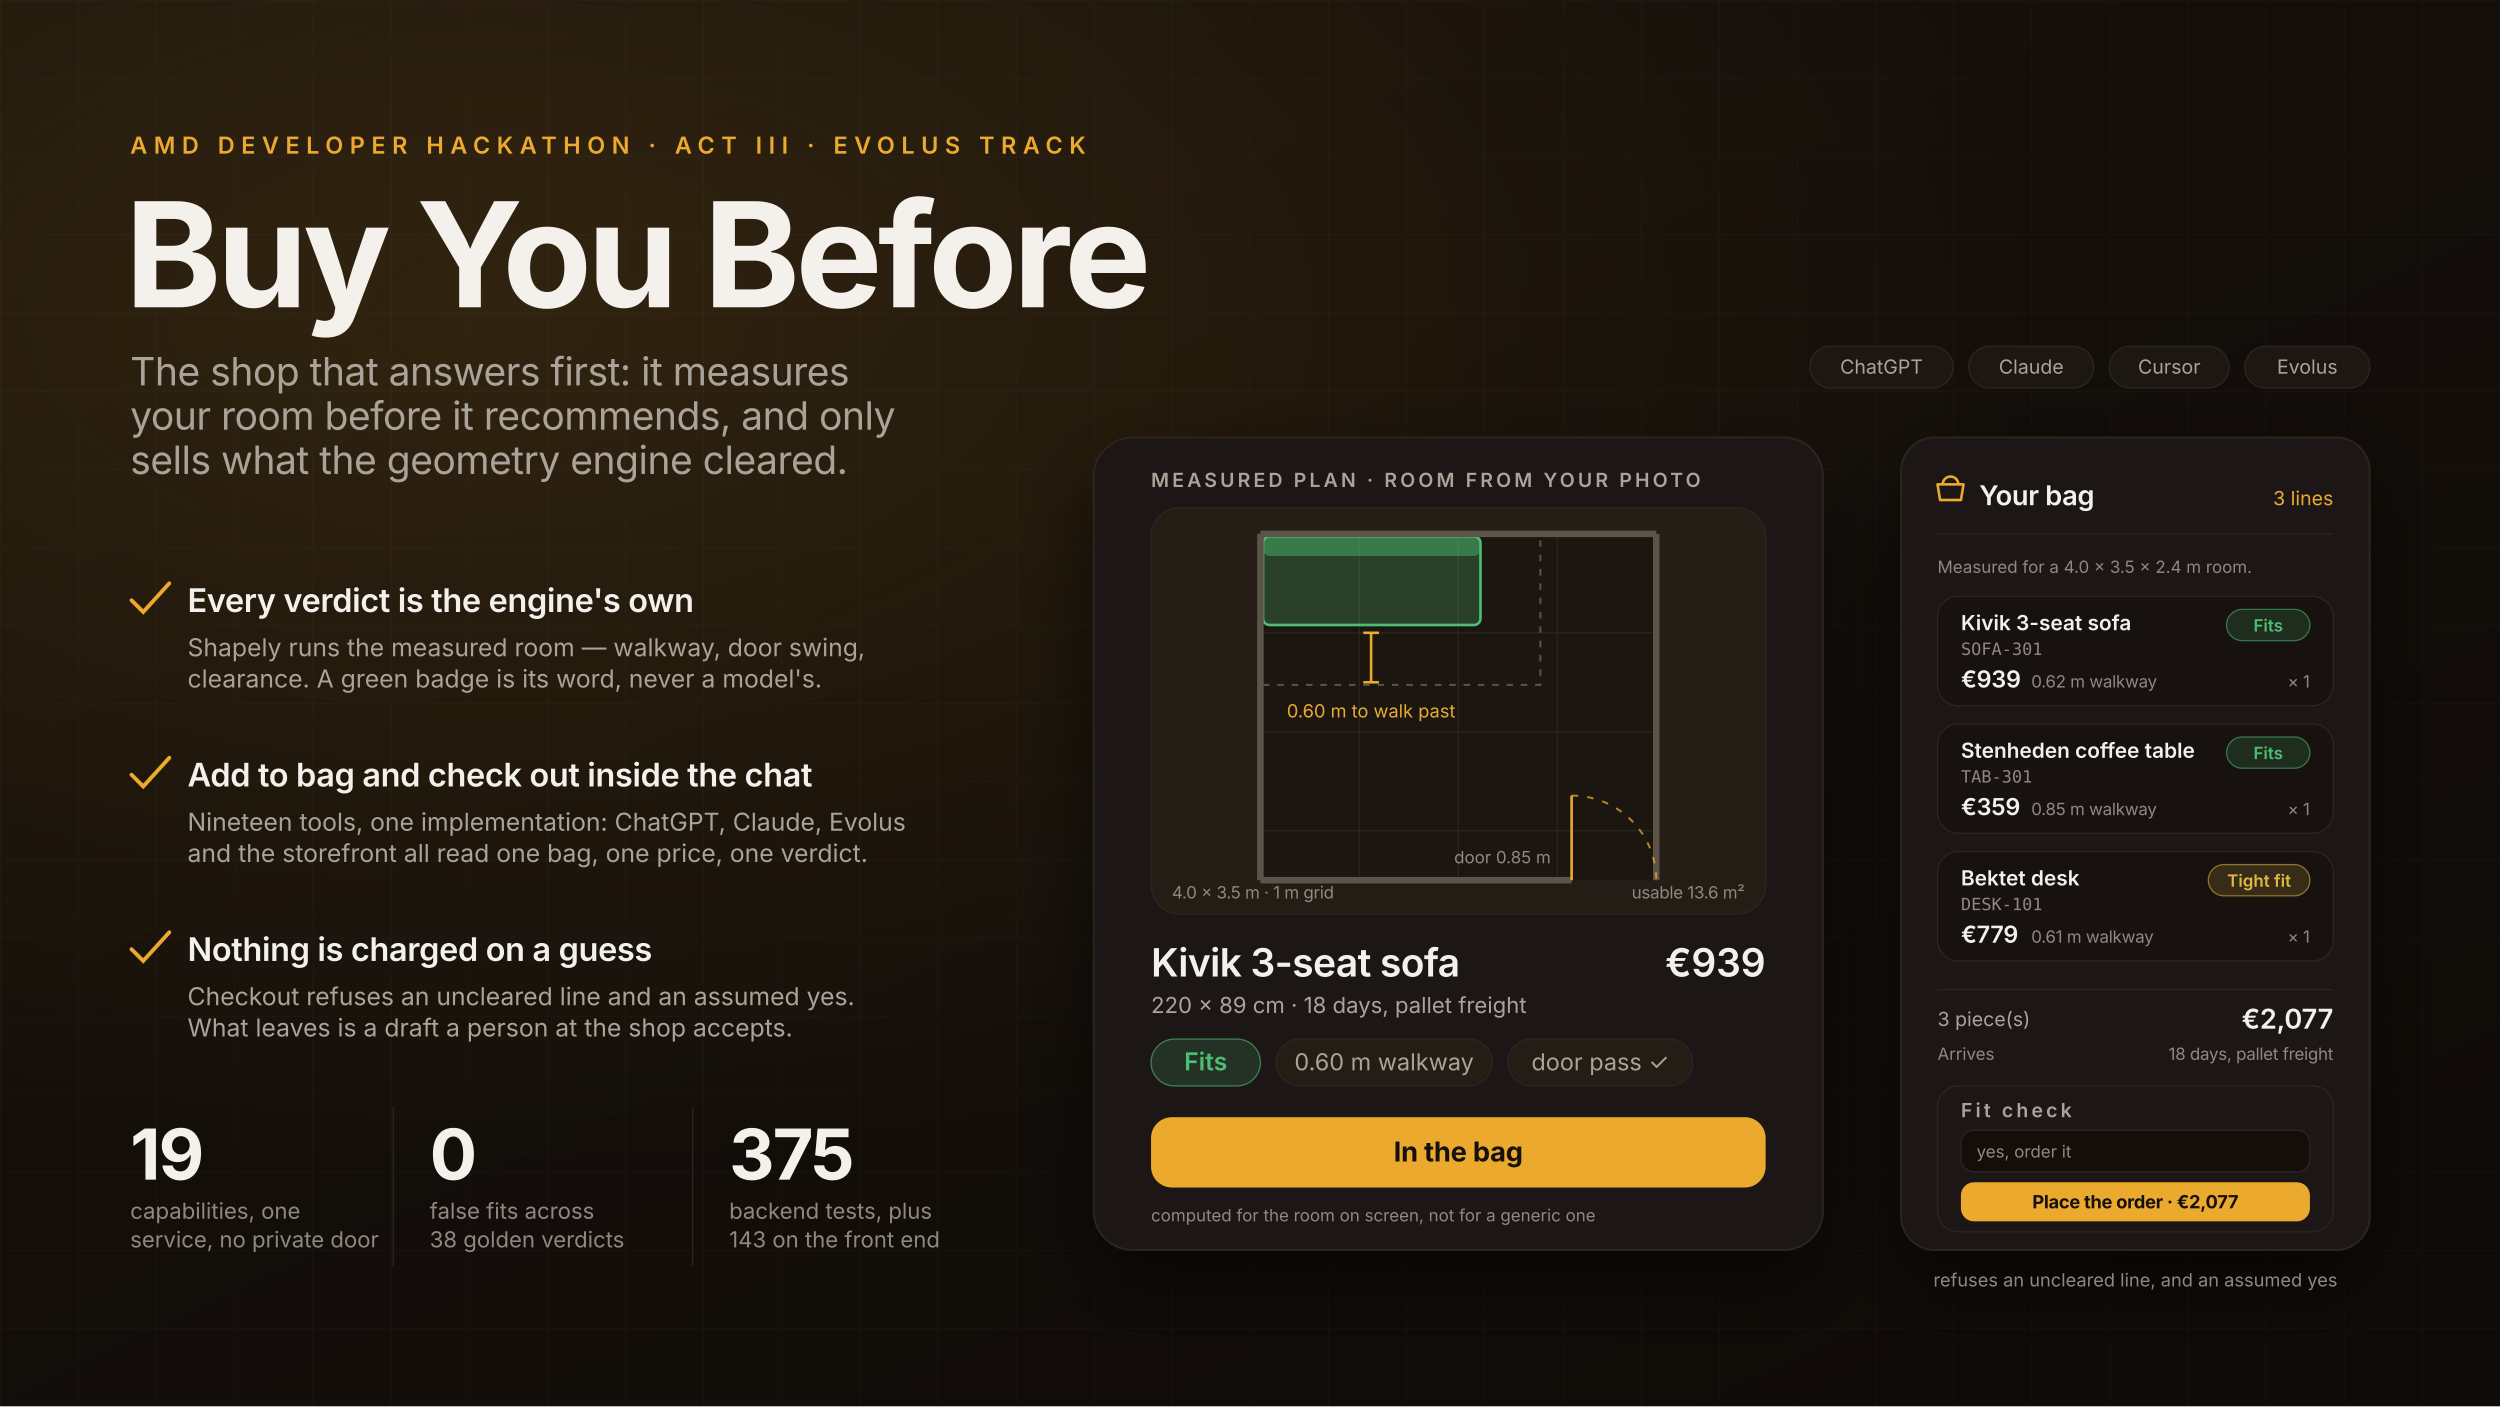
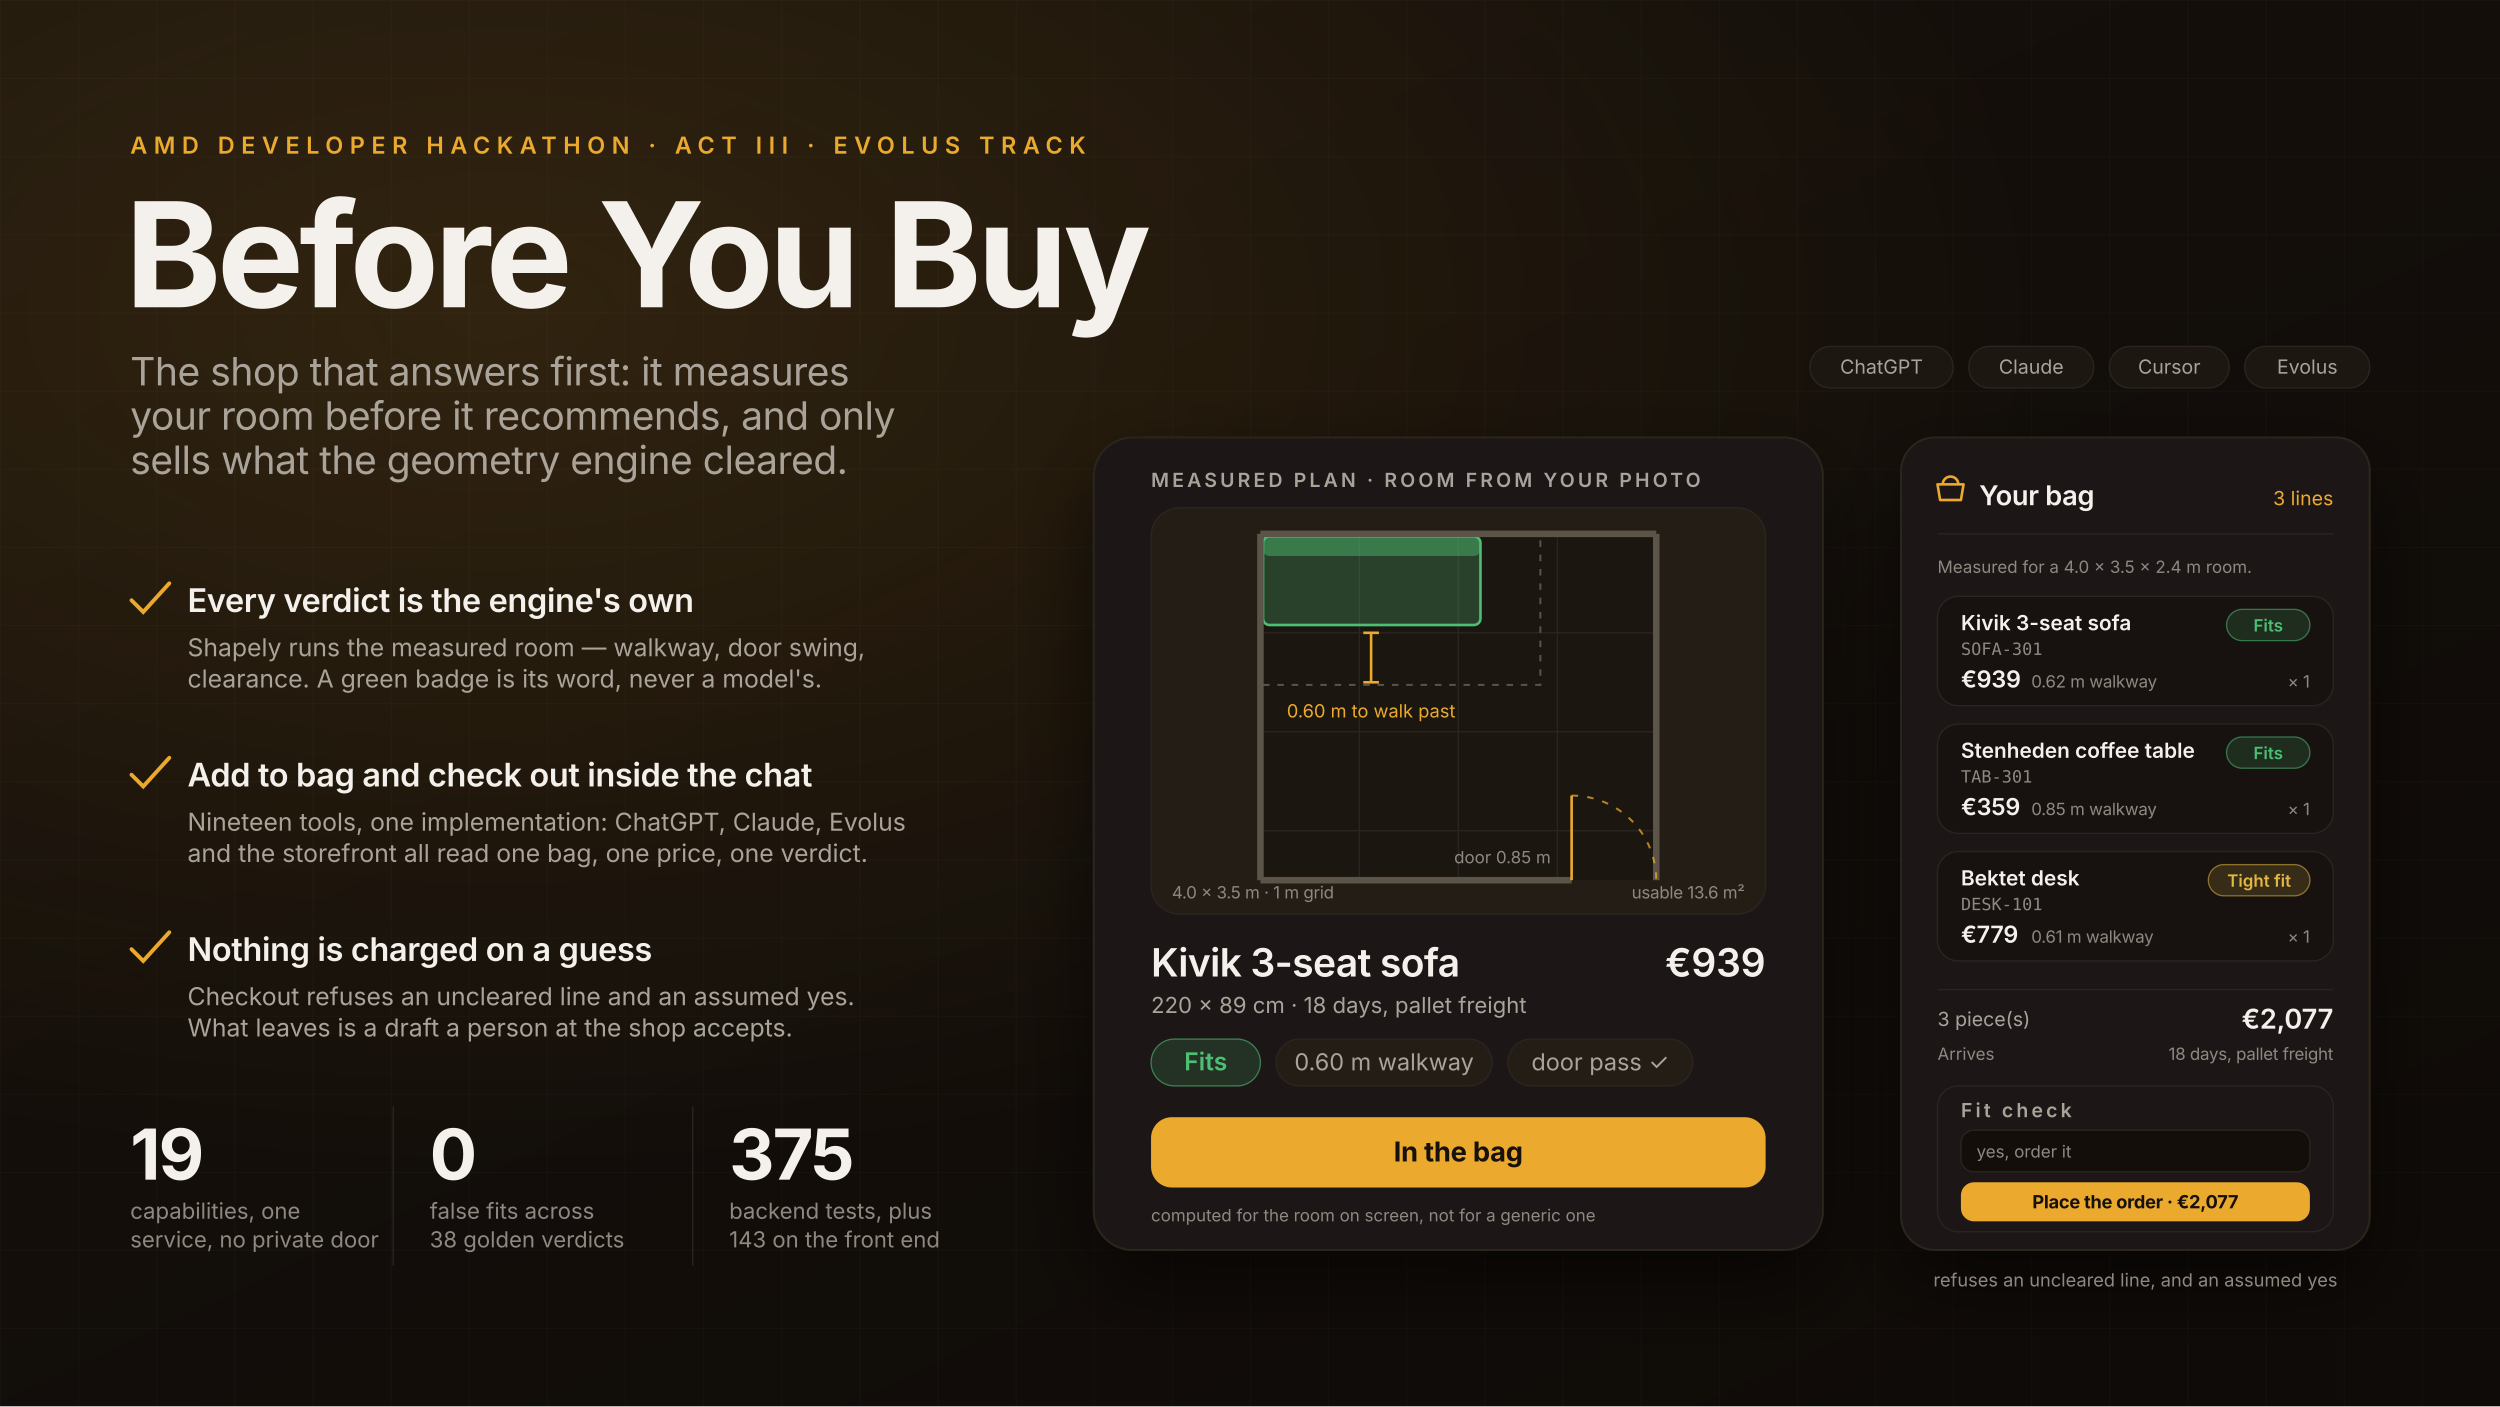
- <svg xmlns="http://www.w3.org/2000/svg" width="1920" height="1080" viewBox="0 0 1920 1080" role="img" aria-label="Buy You Before — the shop that measures the room before it recommends, and only sells what the geometry engine cleared">
+ <svg xmlns="http://www.w3.org/2000/svg" width="1920" height="1080" viewBox="0 0 1920 1080" role="img" aria-label="Before You Buy — the shop that measures the room before it recommends, and only sells what the geometry engine cleared">
  <defs>
    <linearGradient id="bg" x1="0" y1="0" x2="0.85" y2="1">
      <stop offset="0" stop-color="#17110C" />
      <stop offset="0.5" stop-color="#130E0A" />
      <stop offset="1" stop-color="#0F0B08" />
    </linearGradient>
    <radialGradient id="glow" cx="0.2" cy="0.22" r="0.62">
      <stop offset="0" stop-color="#EBAA2D" stop-opacity="0.13" />
      <stop offset="1" stop-color="#EBAA2D" stop-opacity="0" />
    </radialGradient>
    <pattern id="grid" width="60" height="60" patternUnits="userSpaceOnUse">
      <path d="M60 0H0V60" fill="none" stroke="#FFFFFF" stroke-opacity="0.035" stroke-width="1" />
    </pattern>
    <filter id="lift" x="-30%" y="-30%" width="160%" height="170%">
      <feDropShadow dx="0" dy="26" stdDeviation="30" flood-color="#000000" flood-opacity="0.55" />
    </filter>
    <style>
      .ui { font-family: "SF Pro Display", "Segoe UI Variable Display", "Segoe UI", Inter, system-ui, sans-serif; }
      .mono { font-family: "SF Mono", "Cascadia Mono", Consolas, ui-monospace, monospace; }
      .eyebrow { font-size: 18px; letter-spacing: 5px; fill: #EBAA2D; font-weight: 600; }
      .h1 { font-size: 112px; letter-spacing: -3.5px; fill: #F4F1EC; font-weight: 700; }
      .sub { font-size: 30px; letter-spacing: -0.4px; fill: #AAA39A; }
      .feat { font-size: 25px; fill: #F4F1EC; font-weight: 600; letter-spacing: -0.3px; }
      .body { font-size: 19px; fill: #AAA39A; }
      .stat { font-size: 54px; fill: #F4F1EC; font-weight: 700; letter-spacing: -1.5px; font-variant-numeric: tabular-nums; }
      .cap { font-size: 17px; fill: #8F8880; }
      .lbl { font-size: 15px; letter-spacing: 2.4px; fill: #AAA39A; font-weight: 600; }
      .name { font-size: 30px; fill: #F4F1EC; font-weight: 600; letter-spacing: -0.5px; }
      .term { font-size: 17px; fill: #AAA39A; }
      .btn { font-size: 21px; fill: #17110C; font-weight: 700; letter-spacing: -0.2px; }
      .pill { font-size: 19px; font-weight: 600; }
      .tiny { font-size: 13px; fill: #8F8880; }
      .row { font-size: 16px; fill: #F4F1EC; font-weight: 600; }
      .rowsub { font-size: 13px; fill: #8F8880; }
      .rowprice { font-size: 18px; fill: #F4F1EC; font-weight: 600; font-variant-numeric: tabular-nums; }
      .num { font-variant-numeric: tabular-nums; letter-spacing: -0.2px; }
    </style>
  </defs>
  <rect width="1920" height="1080" fill="url(#bg)" />
  <rect width="1920" height="1080" fill="url(#grid)" />
  <rect width="1920" height="1080" fill="url(#glow)" />
  <g class="ui">
    <text class="eyebrow" x="100" y="118">AMD DEVELOPER HACKATHON · ACT III · EVOLUS TRACK</text>
-     <text class="h1" x="96" y="236">Buy You Before</text>
+     <text class="h1" x="96" y="236">Before You Buy</text>
    <text class="sub" x="100" y="296">The shop that answers first: it measures</text>
    <text class="sub" x="100" y="330">your room before it recommends, and only</text>
    <text class="sub" x="100" y="364">sells what the geometry engine cleared.</text>
  </g>
  <g class="ui">
    <rect x="1390" y="266" width="110" height="32" rx="16" fill="#1D1712" stroke="#2C251F" />
    <text x="1445" y="287" font-size="15" fill="#AAA39A" text-anchor="middle">ChatGPT</text>
    <rect x="1512" y="266" width="96" height="32" rx="16" fill="#1D1712" stroke="#2C251F" />
    <text x="1560" y="287" font-size="15" fill="#AAA39A" text-anchor="middle">Claude</text>
    <rect x="1620" y="266" width="92" height="32" rx="16" fill="#1D1712" stroke="#2C251F" />
    <text x="1666" y="287" font-size="15" fill="#AAA39A" text-anchor="middle">Cursor</text>
    <rect x="1724" y="266" width="96" height="32" rx="16" fill="#1D1712" stroke="#2C251F" />
    <text x="1772" y="287" font-size="15" fill="#AAA39A" text-anchor="middle">Evolus</text>
  </g>
  <g class="ui">
    <path d="M101 461l9 9 20-22" fill="none" stroke="#EBAA2D" stroke-width="3" stroke-linecap="round" />
    <text class="feat" x="144" y="470">Every verdict is the engine's own</text>
    <text class="body" x="144" y="504">Shapely runs the measured room — walkway, door swing,</text>
    <text class="body" x="144" y="528">clearance. A green badge is its word, never a model's.</text>
    <path d="M101 595l9 9 20-22" fill="none" stroke="#EBAA2D" stroke-width="3" stroke-linecap="round" />
    <text class="feat" x="144" y="604">Add to bag and check out inside the chat</text>
    <text class="body" x="144" y="638">Nineteen tools, one implementation: ChatGPT, Claude, Evolus</text>
    <text class="body" x="144" y="662">and the storefront all read one bag, one price, one verdict.</text>
    <path d="M101 729l9 9 20-22" fill="none" stroke="#EBAA2D" stroke-width="3" stroke-linecap="round" />
    <text class="feat" x="144" y="738">Nothing is charged on a guess</text>
    <text class="body" x="144" y="772">Checkout refuses an uncleared line and an assumed yes.</text>
    <text class="body" x="144" y="796">What leaves is a draft a person at the shop accepts.</text>
  </g>
  <g class="ui">
    <line x1="302" y1="850" x2="302" y2="972" stroke="#2C251F" />
    <line x1="532" y1="850" x2="532" y2="972" stroke="#2C251F" />
    <text class="stat" x="100" y="906">19</text>
    <text class="cap" x="100" y="936">capabilities, one</text>
    <text class="cap" x="100" y="958">service, no private door</text>
    <text class="stat" x="330" y="906">0</text>
    <text class="cap" x="330" y="936">false fits across</text>
    <text class="cap" x="330" y="958">38 golden verdicts</text>
    <text class="stat" x="560" y="906">375</text>
    <text class="cap" x="560" y="936">backend tests, plus</text>
    <text class="cap" x="560" y="958">143 on the front end</text>
  </g>
  <g filter="url(#lift)">
    <rect x="840" y="336" width="560" height="624" rx="30" fill="#1D1712" stroke="#2C251F" stroke-width="1.5" />
  </g>
  <g class="ui">
    <text class="lbl" x="884" y="374">MEASURED PLAN · ROOM FROM YOUR PHOTO</text>
  </g>
  <rect x="884" y="390" width="472" height="312" rx="22" fill="#241D16" stroke="#2C251F" />
  <g>
    <rect x="968" y="410" width="304" height="266" fill="#130E0A" fill-opacity="0.45" />
    <path d="M1044 412v262M1120 412v262M1196 412v262" stroke="#2C251F" stroke-width="1" />
    <path d="M970 486h300M970 562h300M970 638h300" stroke="#2C251F" stroke-width="1" />
    <rect x="970" y="412" width="167" height="68" rx="5" fill="#4DBF74" fill-opacity="0.26" stroke="#4DBF74" stroke-width="2" />
    <rect x="970" y="412" width="167" height="15" rx="5" fill="#4DBF74" fill-opacity="0.45" />
    <path d="M968 410h304M968 410v266M1272 410v266M968 676h239" stroke="#5D5449" stroke-width="5" fill="none" />
    <path d="M970 526h213V412" fill="none" stroke="#5D5449" stroke-width="1.5" stroke-dasharray="5 6" />
    <path d="M1053 486v38" stroke="#EBAA2D" stroke-width="2" />
    <path d="M1047 486h12M1047 524h12" stroke="#EBAA2D" stroke-width="2" />
    <text class="ui" x="1053" y="551" font-size="14" fill="#EBAA2D" text-anchor="middle">0.60 m to walk past</text>
    <path d="M1207 676v-65" stroke="#EBAA2D" stroke-width="2" />
    <path d="M1207 611a65 65 0 0 1 65 65" fill="none" stroke="#EBAA2D" stroke-width="1.5" stroke-dasharray="5 7" stroke-opacity="0.75" />
    <text class="ui" x="1191" y="663" font-size="13" fill="#8F8880" text-anchor="end">door 0.85 m</text>
    <text class="ui num" x="900" y="690" font-size="13" fill="#8F8880">4.0 × 3.5 m · 1 m grid</text>
    <text class="ui num" x="1340" y="690" font-size="13" fill="#8F8880" text-anchor="end">usable 13.6 m²</text>
  </g>
  <g class="ui">
    <text class="name" x="884" y="750">Kivik 3-seat sofa</text>
    <text class="name num" x="1356" y="750" text-anchor="end">€939</text>
    <text class="term" x="884" y="778">220 × 89 cm · 18 days, pallet freight</text>
    <rect x="884" y="798" width="84" height="36" rx="18" fill="#4DBF74" fill-opacity="0.16" stroke="#4DBF74" stroke-opacity="0.6" />
    <text class="pill" x="926" y="822" fill="#4DBF74" text-anchor="middle">Fits</text>
    <rect x="980" y="798" width="166" height="36" rx="18" fill="#241D16" stroke="#2C251F" />
    <text x="1063" y="822" font-size="18" fill="#AAA39A" text-anchor="middle">0.60 m walkway</text>
    <rect x="1158" y="798" width="142" height="36" rx="18" fill="#241D16" stroke="#2C251F" />
    <text x="1229" y="822" font-size="18" fill="#AAA39A" text-anchor="middle">door pass ✓</text>
    <rect x="884" y="858" width="472" height="54" rx="16" fill="#EBAA2D" />
    <text class="btn" x="1120" y="892" text-anchor="middle">In the bag</text>
    <text class="tiny" x="884" y="938">computed for the room on screen, not for a generic one</text>
  </g>
  <g filter="url(#lift)">
    <rect x="1460" y="336" width="360" height="624" rx="26" fill="#1D1712" stroke="#2C251F" stroke-width="1.5" />
  </g>
  <g class="ui">
    <path d="M1490 384h16l2-12h-20zM1492 372a6 6 0 0 1 12 0" fill="none" stroke="#EBAA2D" stroke-width="2" stroke-linejoin="round" />
    <text x="1520" y="388" font-size="21" font-weight="600" fill="#F4F1EC" letter-spacing="-0.3">Your bag</text>
    <text x="1792" y="388" font-size="15" fill="#EBAA2D" text-anchor="end">3 lines</text>
    <line x1="1488" y1="410" x2="1792" y2="410" stroke="#2C251F" />
    <text class="rowsub" x="1488" y="440" font-size="15" fill="#AAA39A">Measured for a 4.0 × 3.5 × 2.4 m room.</text>
  </g>
  <g class="ui">
    <rect x="1488" y="458" width="304" height="84" rx="16" fill="#130E0A" fill-opacity="0.5" stroke="#2C251F" />
    <text class="row" x="1506" y="484">Kivik 3-seat sofa</text>
    <text class="mono rowsub" x="1506" y="503">SOFA-301</text>
    <rect x="1710" y="468" width="64" height="24" rx="12" fill="#4DBF74" fill-opacity="0.16" stroke="#4DBF74" stroke-opacity="0.55" />
    <text x="1742" y="485" font-size="13" font-weight="600" fill="#4DBF74" text-anchor="middle">Fits</text>
    <text class="rowprice num" x="1506" y="528">€939</text>
    <text class="rowsub num" x="1560" y="528">0.62 m walkway</text>
    <text class="rowsub num" x="1774" y="528" text-anchor="end">× 1</text>
    <rect x="1488" y="556" width="304" height="84" rx="16" fill="#130E0A" fill-opacity="0.5" stroke="#2C251F" />
    <text class="row" x="1506" y="582">Stenheden coffee table</text>
    <text class="mono rowsub" x="1506" y="601">TAB-301</text>
    <rect x="1710" y="566" width="64" height="24" rx="12" fill="#4DBF74" fill-opacity="0.16" stroke="#4DBF74" stroke-opacity="0.55" />
    <text x="1742" y="583" font-size="13" font-weight="600" fill="#4DBF74" text-anchor="middle">Fits</text>
    <text class="rowprice num" x="1506" y="626">€359</text>
    <text class="rowsub num" x="1560" y="626">0.85 m walkway</text>
    <text class="rowsub num" x="1774" y="626" text-anchor="end">× 1</text>
    <rect x="1488" y="654" width="304" height="84" rx="16" fill="#130E0A" fill-opacity="0.5" stroke="#2C251F" />
    <text class="row" x="1506" y="680">Bektet desk</text>
    <text class="mono rowsub" x="1506" y="699">DESK-101</text>
    <rect x="1696" y="664" width="78" height="24" rx="12" fill="#E3B842" fill-opacity="0.16" stroke="#E3B842" stroke-opacity="0.55" />
    <text x="1735" y="681" font-size="13" font-weight="600" fill="#E3B842" text-anchor="middle">Tight fit</text>
    <text class="rowprice num" x="1506" y="724">€779</text>
    <text class="rowsub num" x="1560" y="724">0.61 m walkway</text>
    <text class="rowsub num" x="1774" y="724" text-anchor="end">× 1</text>
  </g>
  <g class="ui">
    <line x1="1488" y1="760" x2="1792" y2="760" stroke="#2C251F" />
    <text x="1488" y="788" font-size="15" fill="#AAA39A">3 piece(s)</text>
    <text class="num" x="1792" y="790" font-size="21" font-weight="600" fill="#F4F1EC" text-anchor="end">€2,077</text>
    <text class="rowsub" x="1488" y="814">Arrives</text>
    <text class="rowsub num" x="1792" y="814" text-anchor="end">18 days, pallet freight</text>
    <rect x="1488" y="834" width="304" height="112" rx="16" stroke="#2C251F" fill="none" />
    <text class="lbl" x="1506" y="858" font-size="12" letter-spacing="2">Fit check</text>
    <rect x="1506" y="868" width="268" height="32" rx="10" fill="#130E0A" stroke="#2C251F" />
    <text x="1518" y="889" font-size="13" fill="#8F8880">yes, order it</text>
    <rect x="1506" y="908" width="268" height="30" rx="10" fill="#EBAA2D" />
    <text class="num" x="1640" y="928" font-size="14" font-weight="700" fill="#17110C" text-anchor="middle">Place the order · €2,077</text>
  </g>
  <text class="ui" x="1640" y="988" font-size="14" fill="#8F8880" text-anchor="middle">refuses an uncleared line, and an assumed yes</text>
</svg>
